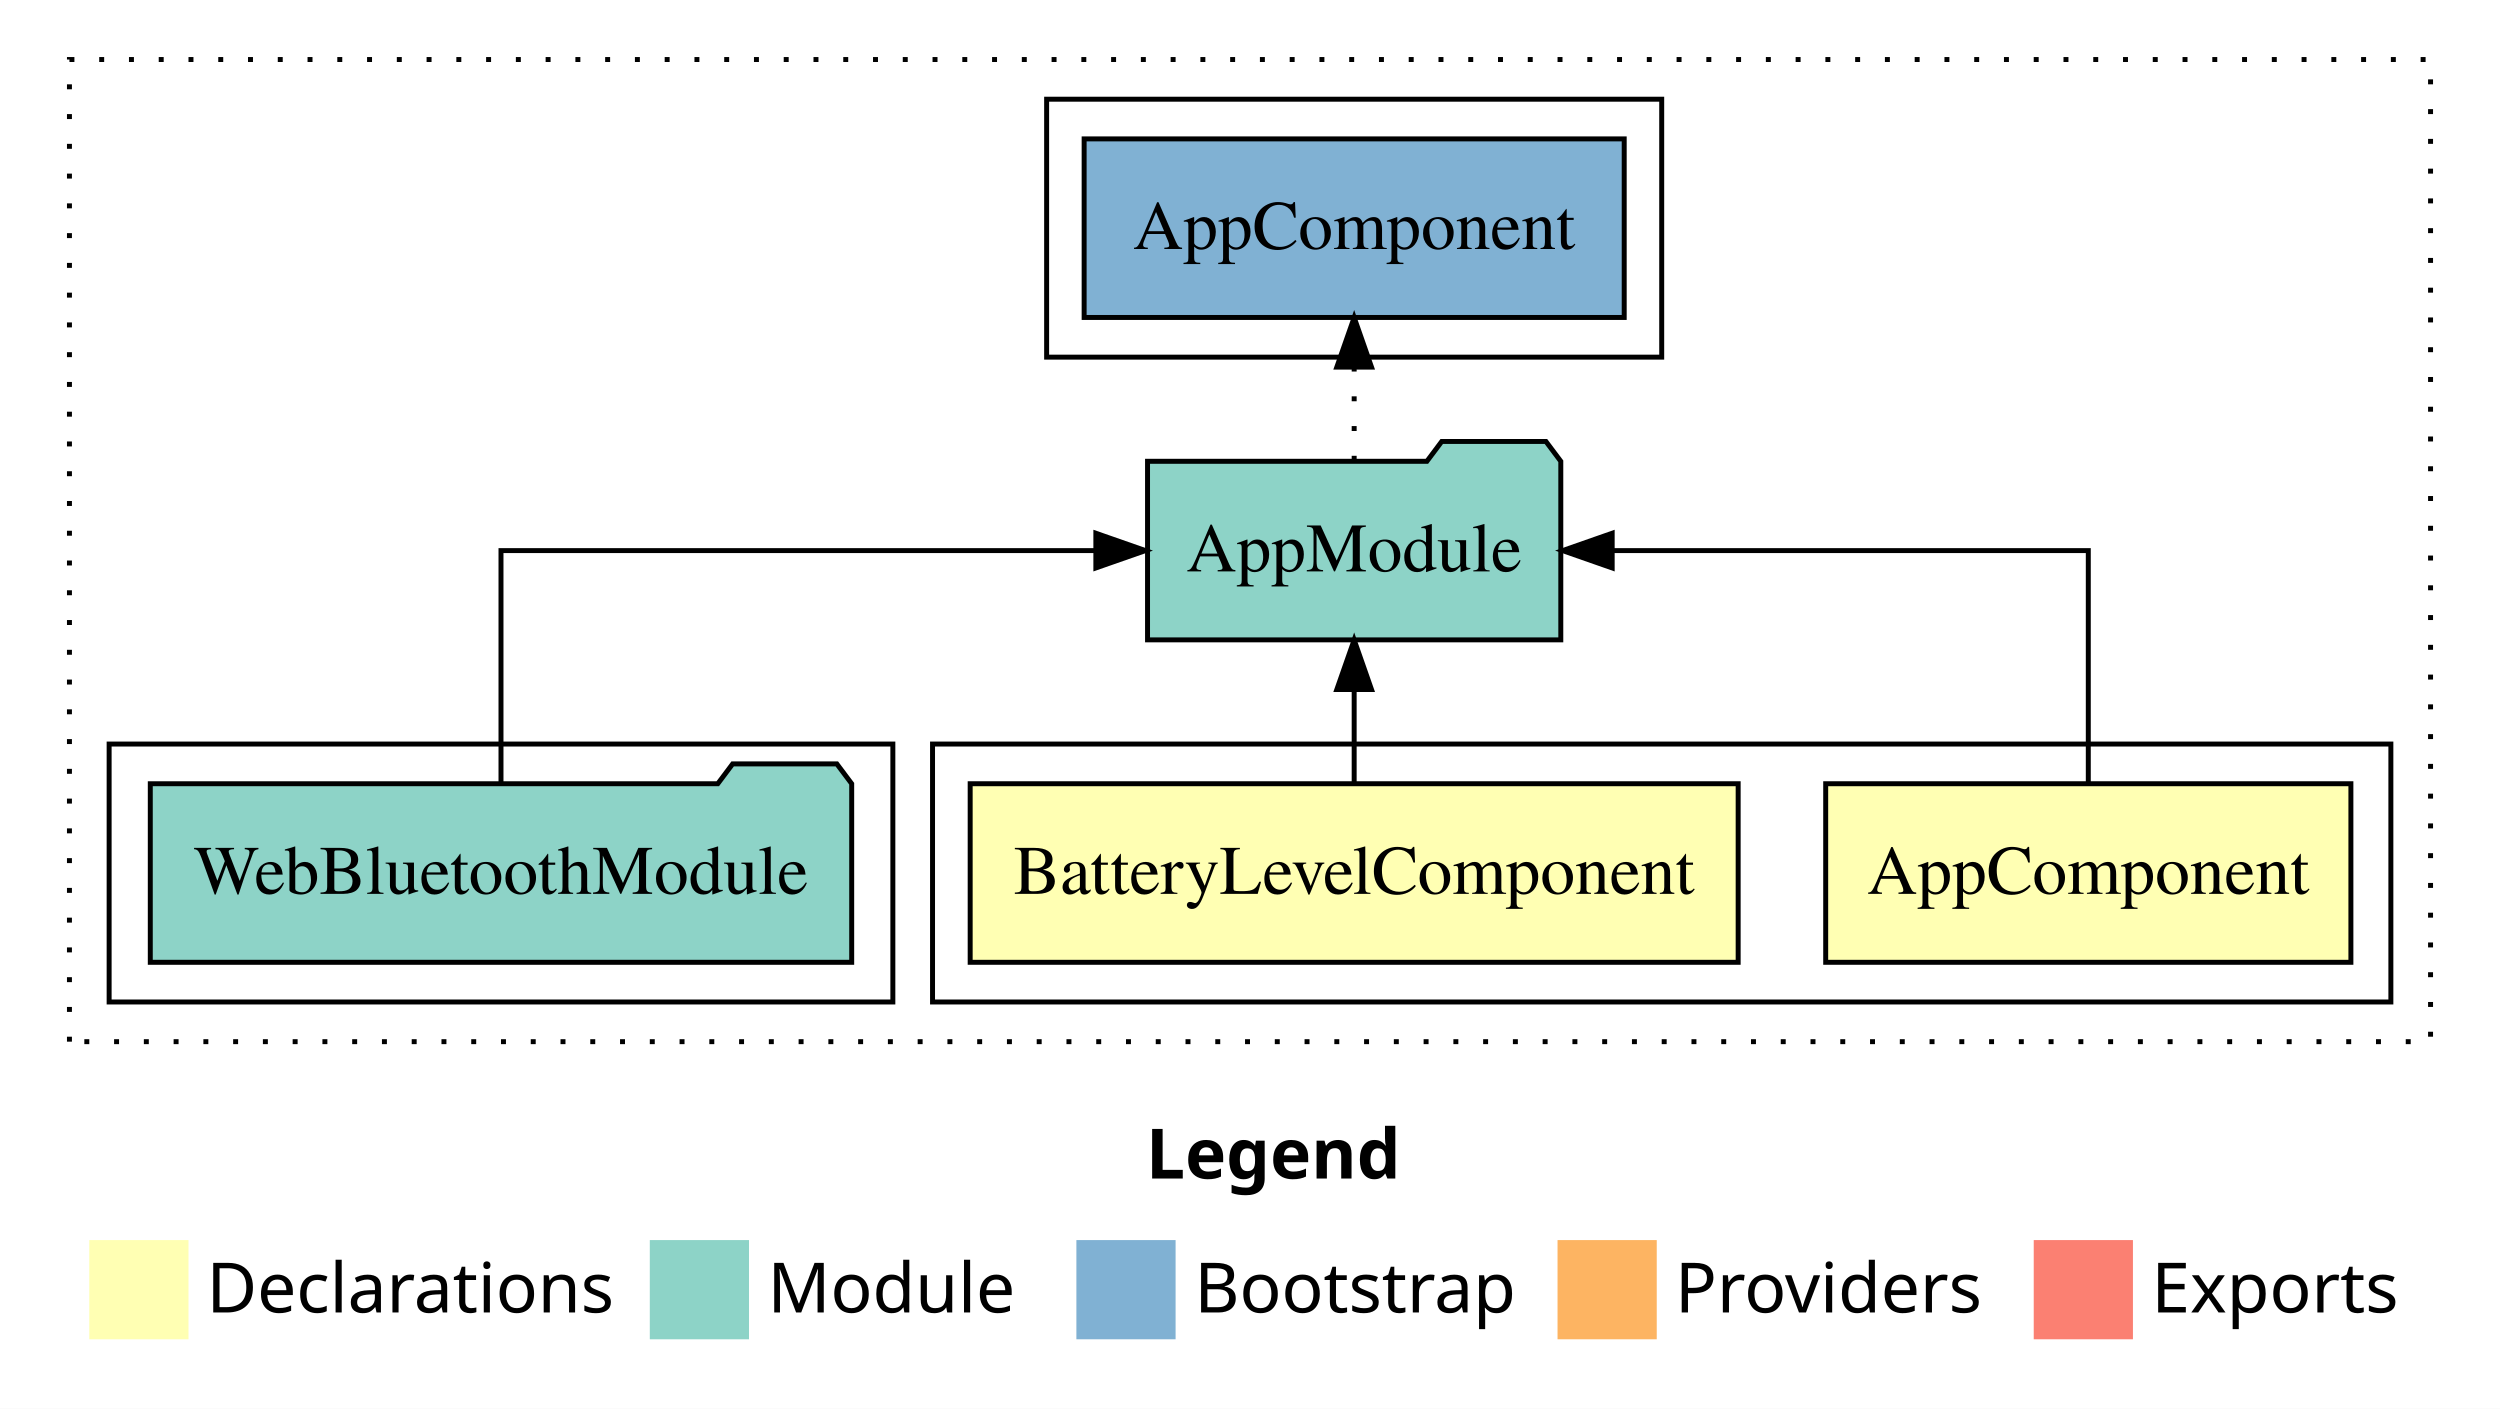
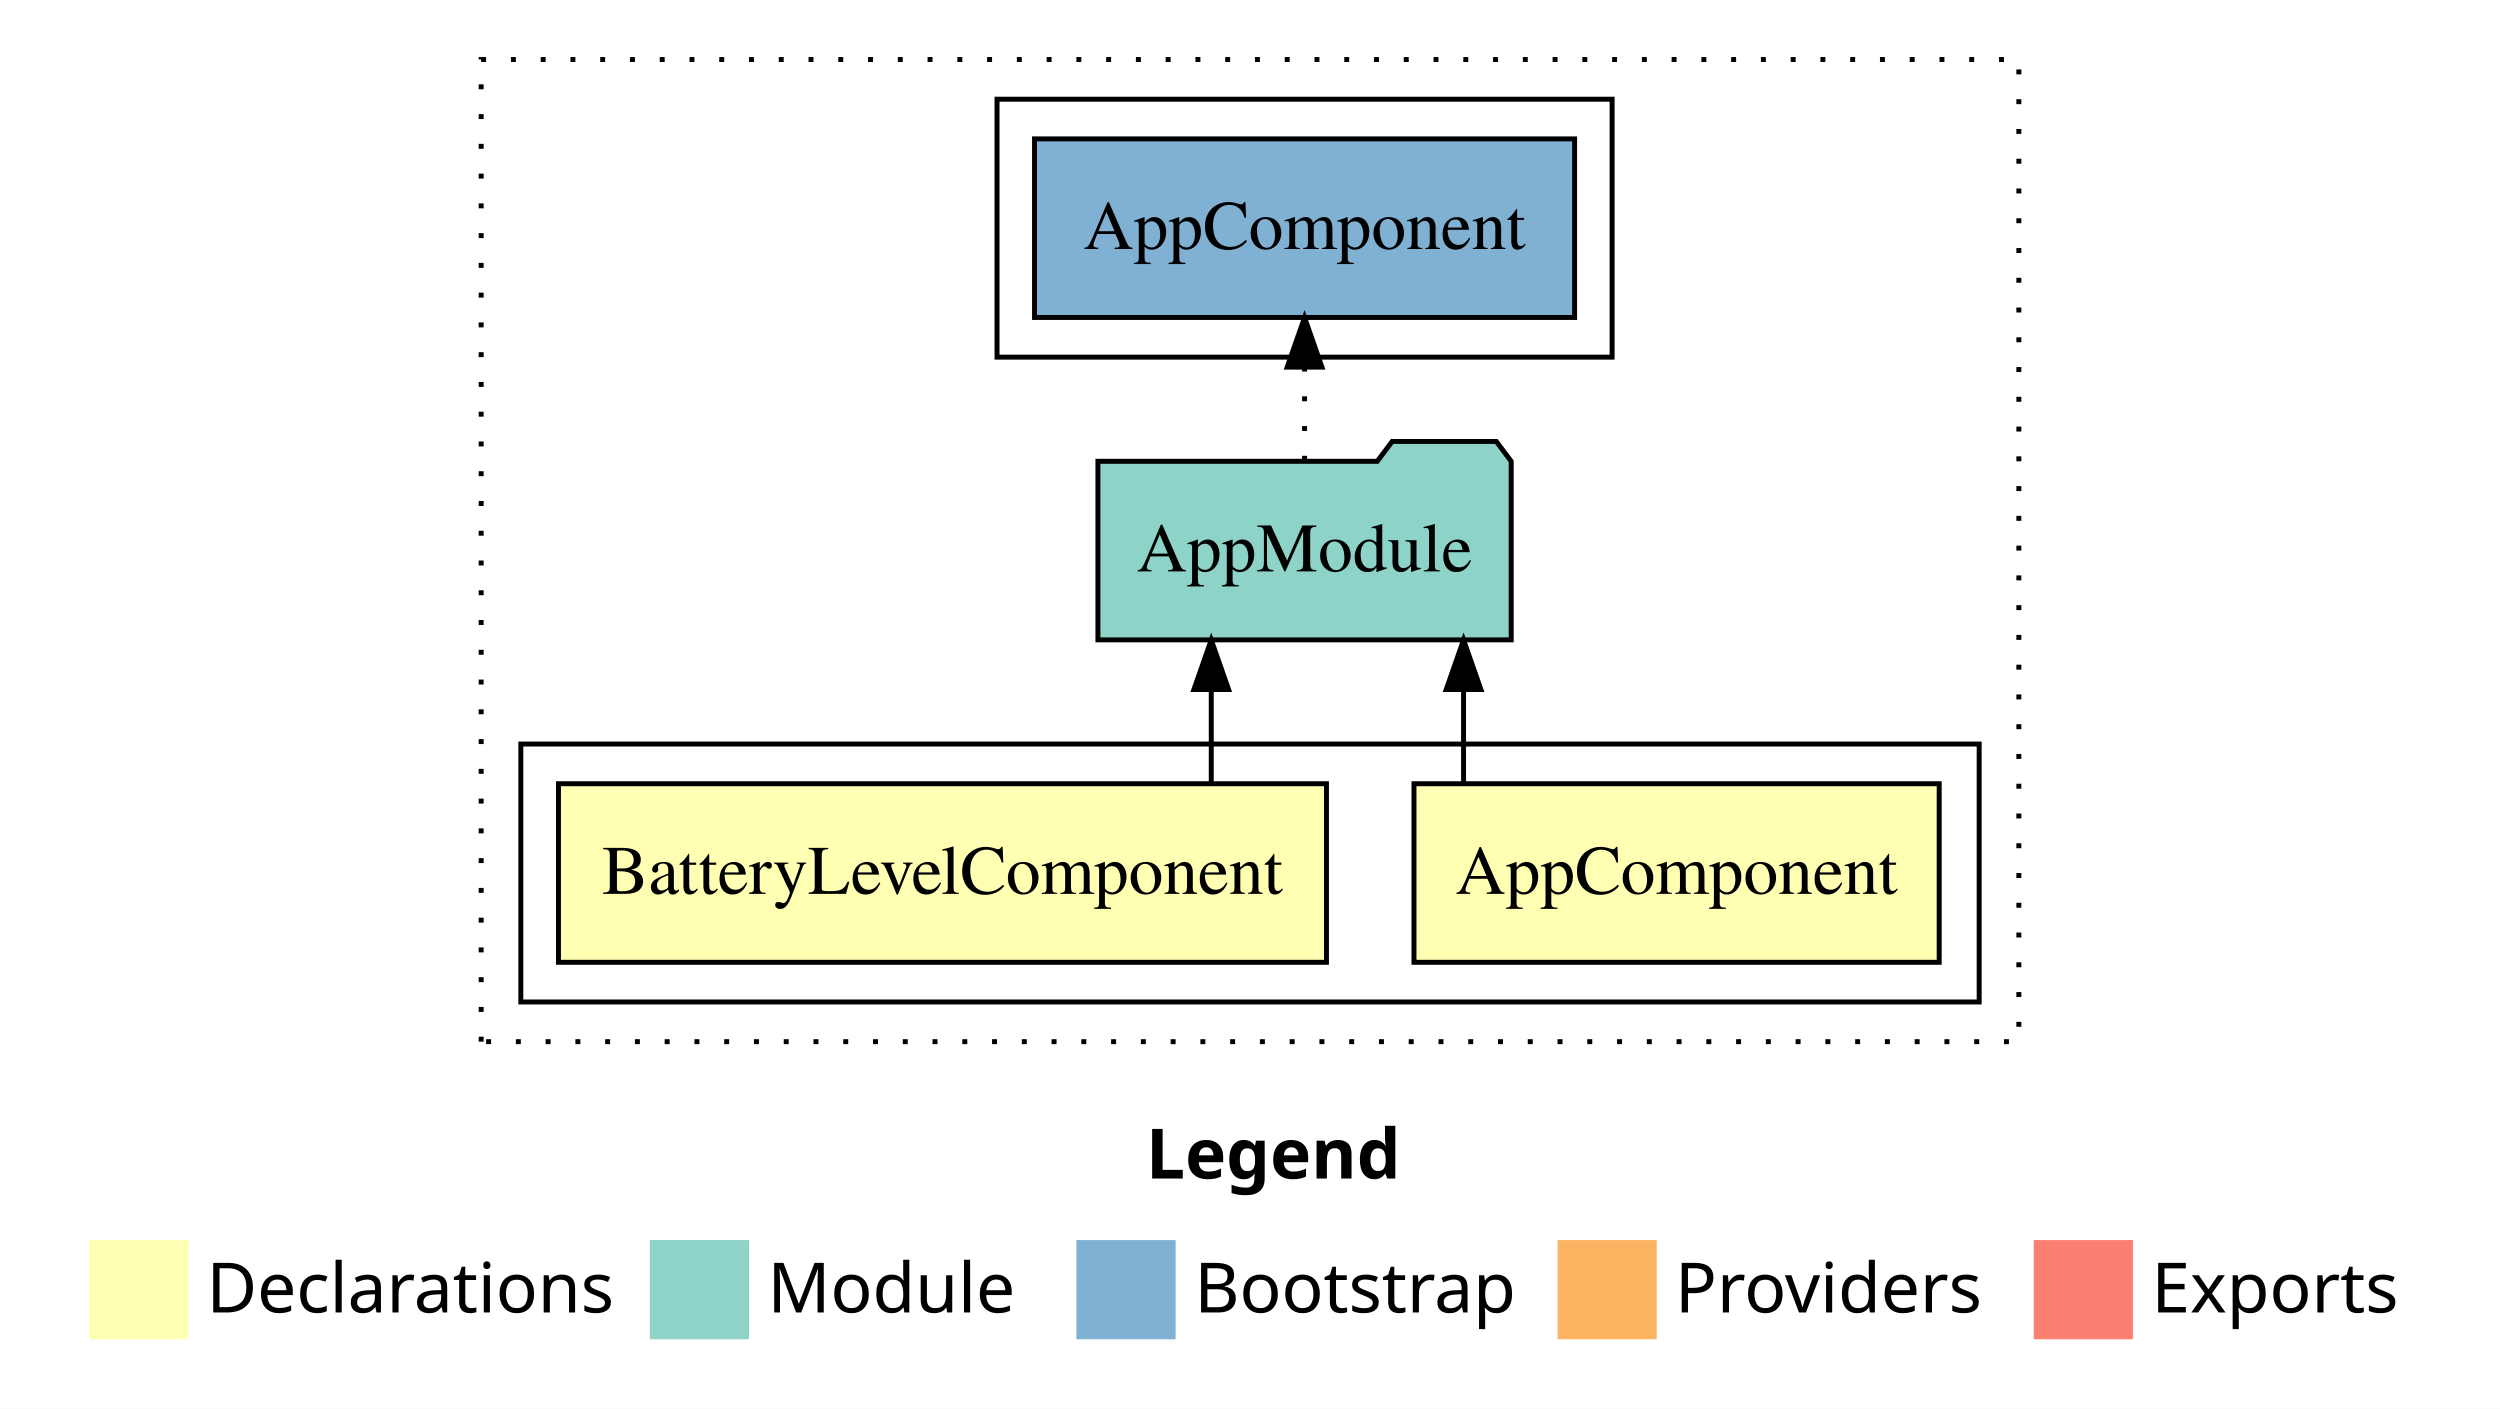
<svg xmlns="http://www.w3.org/2000/svg" width="504pt" height="284pt" viewBox="0.00 0.00 504.00 284.00">
  <g id="graph0" class="graph" transform="scale(1 1) rotate(0) translate(4 280)">
    <polygon fill="#ffffff" stroke="transparent" points="-4,4 -4,-280 500,-280 500,4 -4,4" />
    <text text-anchor="start" x="227.009" y="-42.4" font-family="sans-serif" font-weight="bold" font-size="14.00" fill="#000000">Legend</text>
    <polygon fill="#ffffb3" stroke="transparent" points="14,-10 14,-30 34,-30 34,-10 14,-10" />
    <text text-anchor="start" x="37.629" y="-15.4" font-family="sans-serif" font-size="14.00" fill="#000000">  Declarations</text>
    <polygon fill="#8dd3c7" stroke="transparent" points="127,-10 127,-30 147,-30 147,-10 127,-10" />
    <text text-anchor="start" x="150.725" y="-15.4" font-family="sans-serif" font-size="14.00" fill="#000000">  Module</text>
    <polygon fill="#80b1d3" stroke="transparent" points="213,-10 213,-30 233,-30 233,-10 213,-10" />
    <text text-anchor="start" x="236.781" y="-15.4" font-family="sans-serif" font-size="14.00" fill="#000000">  Bootstrap</text>
    <polygon fill="#fdb462" stroke="transparent" points="310,-10 310,-30 330,-30 330,-10 310,-10" />
    <text text-anchor="start" x="333.673" y="-15.4" font-family="sans-serif" font-size="14.00" fill="#000000">  Providers</text>
    <polygon fill="#fb8072" stroke="transparent" points="406,-10 406,-30 426,-30 426,-10 406,-10" />
    <text text-anchor="start" x="429.726" y="-15.4" font-family="sans-serif" font-size="14.00" fill="#000000">  Exports</text>
    <g id="clust1" class="cluster">
-       <polygon fill="none" stroke="#000000" stroke-dasharray="1,5" points="10,-70 10,-268 486,-268 486,-70 10,-70" />
+       <polygon fill="none" stroke="#000000" stroke-dasharray="1,5" points="93,-70 93,-268 403,-268 403,-70 93,-70" />
    </g>
    <g id="clust2" class="cluster">
-       <polygon fill="none" stroke="#000000" points="184,-78 184,-130 478,-130 478,-78 184,-78" />
-     </g>
-     <g id="clust5" class="cluster">
-       <polygon fill="none" stroke="#000000" points="18,-78 18,-130 176,-130 176,-78 18,-78" />
+       <polygon fill="none" stroke="#000000" points="101,-78 101,-130 395,-130 395,-78 101,-78" />
    </g>
    <g id="clust7" class="cluster">
-       <polygon fill="none" stroke="#000000" points="207,-208 207,-260 331,-260 331,-208 207,-208" />
+       <polygon fill="none" stroke="#000000" points="197,-208 197,-260 321,-260 321,-208 197,-208" />
    </g>
    <g id="node1" class="node">
-       <polygon fill="#ffffb3" stroke="#000000" points="469.94,-122 364.06,-122 364.06,-86 469.94,-86 469.94,-122" />
-       <text text-anchor="middle" x="417" y="-99.8" font-family="Times,serif" font-size="14.00" fill="#000000">AppComponent</text>
+       <polygon fill="#ffffb3" stroke="#000000" points="386.94,-122 281.06,-122 281.06,-86 386.94,-86 386.94,-122" />
+       <text text-anchor="middle" x="334" y="-99.8" font-family="Times,serif" font-size="14.00" fill="#000000">AppComponent</text>
    </g>
    <g id="node3" class="node">
-       <polygon fill="#8dd3c7" stroke="#000000" points="310.657,-187 307.657,-191 286.657,-191 283.657,-187 227.343,-187 227.343,-151 310.657,-151 310.657,-187" />
-       <text text-anchor="middle" x="269" y="-164.8" font-family="Times,serif" font-size="14.00" fill="#000000">AppModule</text>
+       <polygon fill="#8dd3c7" stroke="#000000" points="300.657,-187 297.657,-191 276.657,-191 273.657,-187 217.343,-187 217.343,-151 300.657,-151 300.657,-187" />
+       <text text-anchor="middle" x="259" y="-164.8" font-family="Times,serif" font-size="14.00" fill="#000000">AppModule</text>
    </g>
    <g id="edge1" class="edge">
-       <path fill="none" stroke="#000000" d="M417,-122.106C417,-141.339 417,-169 417,-169 417,-169 321.015,-169 321.015,-169" />
-       <polygon fill="#000000" stroke="#000000" points="321.015,-165.5 311.015,-169 321.015,-172.5 321.015,-165.5" />
+       <path fill="none" stroke="#000000" d="M291.054,-122.106C291.054,-122.106 291.054,-140.991 291.054,-140.991" />
+       <polygon fill="#000000" stroke="#000000" points="287.554,-140.991 291.054,-150.991 294.554,-140.991 287.554,-140.991" />
    </g>
    <g id="node2" class="node">
-       <polygon fill="#ffffb3" stroke="#000000" points="346.413,-122 191.587,-122 191.587,-86 346.413,-86 346.413,-122" />
-       <text text-anchor="middle" x="269" y="-99.8" font-family="Times,serif" font-size="14.00" fill="#000000">BatteryLevelComponent</text>
+       <polygon fill="#ffffb3" stroke="#000000" points="263.413,-122 108.587,-122 108.587,-86 263.413,-86 263.413,-122" />
+       <text text-anchor="middle" x="186" y="-99.8" font-family="Times,serif" font-size="14.00" fill="#000000">BatteryLevelComponent</text>
    </g>
    <g id="edge2" class="edge">
-       <path fill="none" stroke="#000000" d="M269,-122.106C269,-122.106 269,-140.991 269,-140.991" />
-       <polygon fill="#000000" stroke="#000000" points="265.5,-140.991 269,-150.991 272.5,-140.991 265.5,-140.991" />
-     </g>
-     <g id="node5" class="node">
-       <polygon fill="#80b1d3" stroke="#000000" points="323.439,-252 214.561,-252 214.561,-216 323.439,-216 323.439,-252" />
-       <text text-anchor="middle" x="269" y="-229.8" font-family="Times,serif" font-size="14.00" fill="#000000">AppComponent </text>
-     </g>
-     <g id="edge4" class="edge">
-       <path fill="none" stroke="#000000" stroke-dasharray="1,5" d="M269,-187.106C269,-187.106 269,-205.991 269,-205.991" />
-       <polygon fill="#000000" stroke="#000000" points="265.5,-205.991 269,-215.991 272.5,-205.991 265.5,-205.991" />
+       <path fill="none" stroke="#000000" d="M240.189,-122.106C240.189,-122.106 240.189,-140.991 240.189,-140.991" />
+       <polygon fill="#000000" stroke="#000000" points="236.689,-140.991 240.189,-150.991 243.689,-140.991 236.689,-140.991" />
    </g>
    <g id="node4" class="node">
-       <polygon fill="#8dd3c7" stroke="#000000" points="167.702,-122 164.702,-126 143.702,-126 140.702,-122 26.298,-122 26.298,-86 167.702,-86 167.702,-122" />
-       <text text-anchor="middle" x="97" y="-99.8" font-family="Times,serif" font-size="14.00" fill="#000000">WebBluetoothModule</text>
+       <polygon fill="#80b1d3" stroke="#000000" points="313.439,-252 204.561,-252 204.561,-216 313.439,-216 313.439,-252" />
+       <text text-anchor="middle" x="259" y="-229.8" font-family="Times,serif" font-size="14.00" fill="#000000">AppComponent </text>
    </g>
    <g id="edge3" class="edge">
-       <path fill="none" stroke="#000000" d="M97,-122.106C97,-141.339 97,-169 97,-169 97,-169 216.924,-169 216.924,-169" />
-       <polygon fill="#000000" stroke="#000000" points="216.924,-172.5 226.924,-169 216.924,-165.5 216.924,-172.5" />
+       <path fill="none" stroke="#000000" stroke-dasharray="1,5" d="M259,-187.106C259,-187.106 259,-205.991 259,-205.991" />
+       <polygon fill="#000000" stroke="#000000" points="255.5,-205.991 259,-215.991 262.5,-205.991 255.5,-205.991" />
    </g>
  </g>
</svg>
